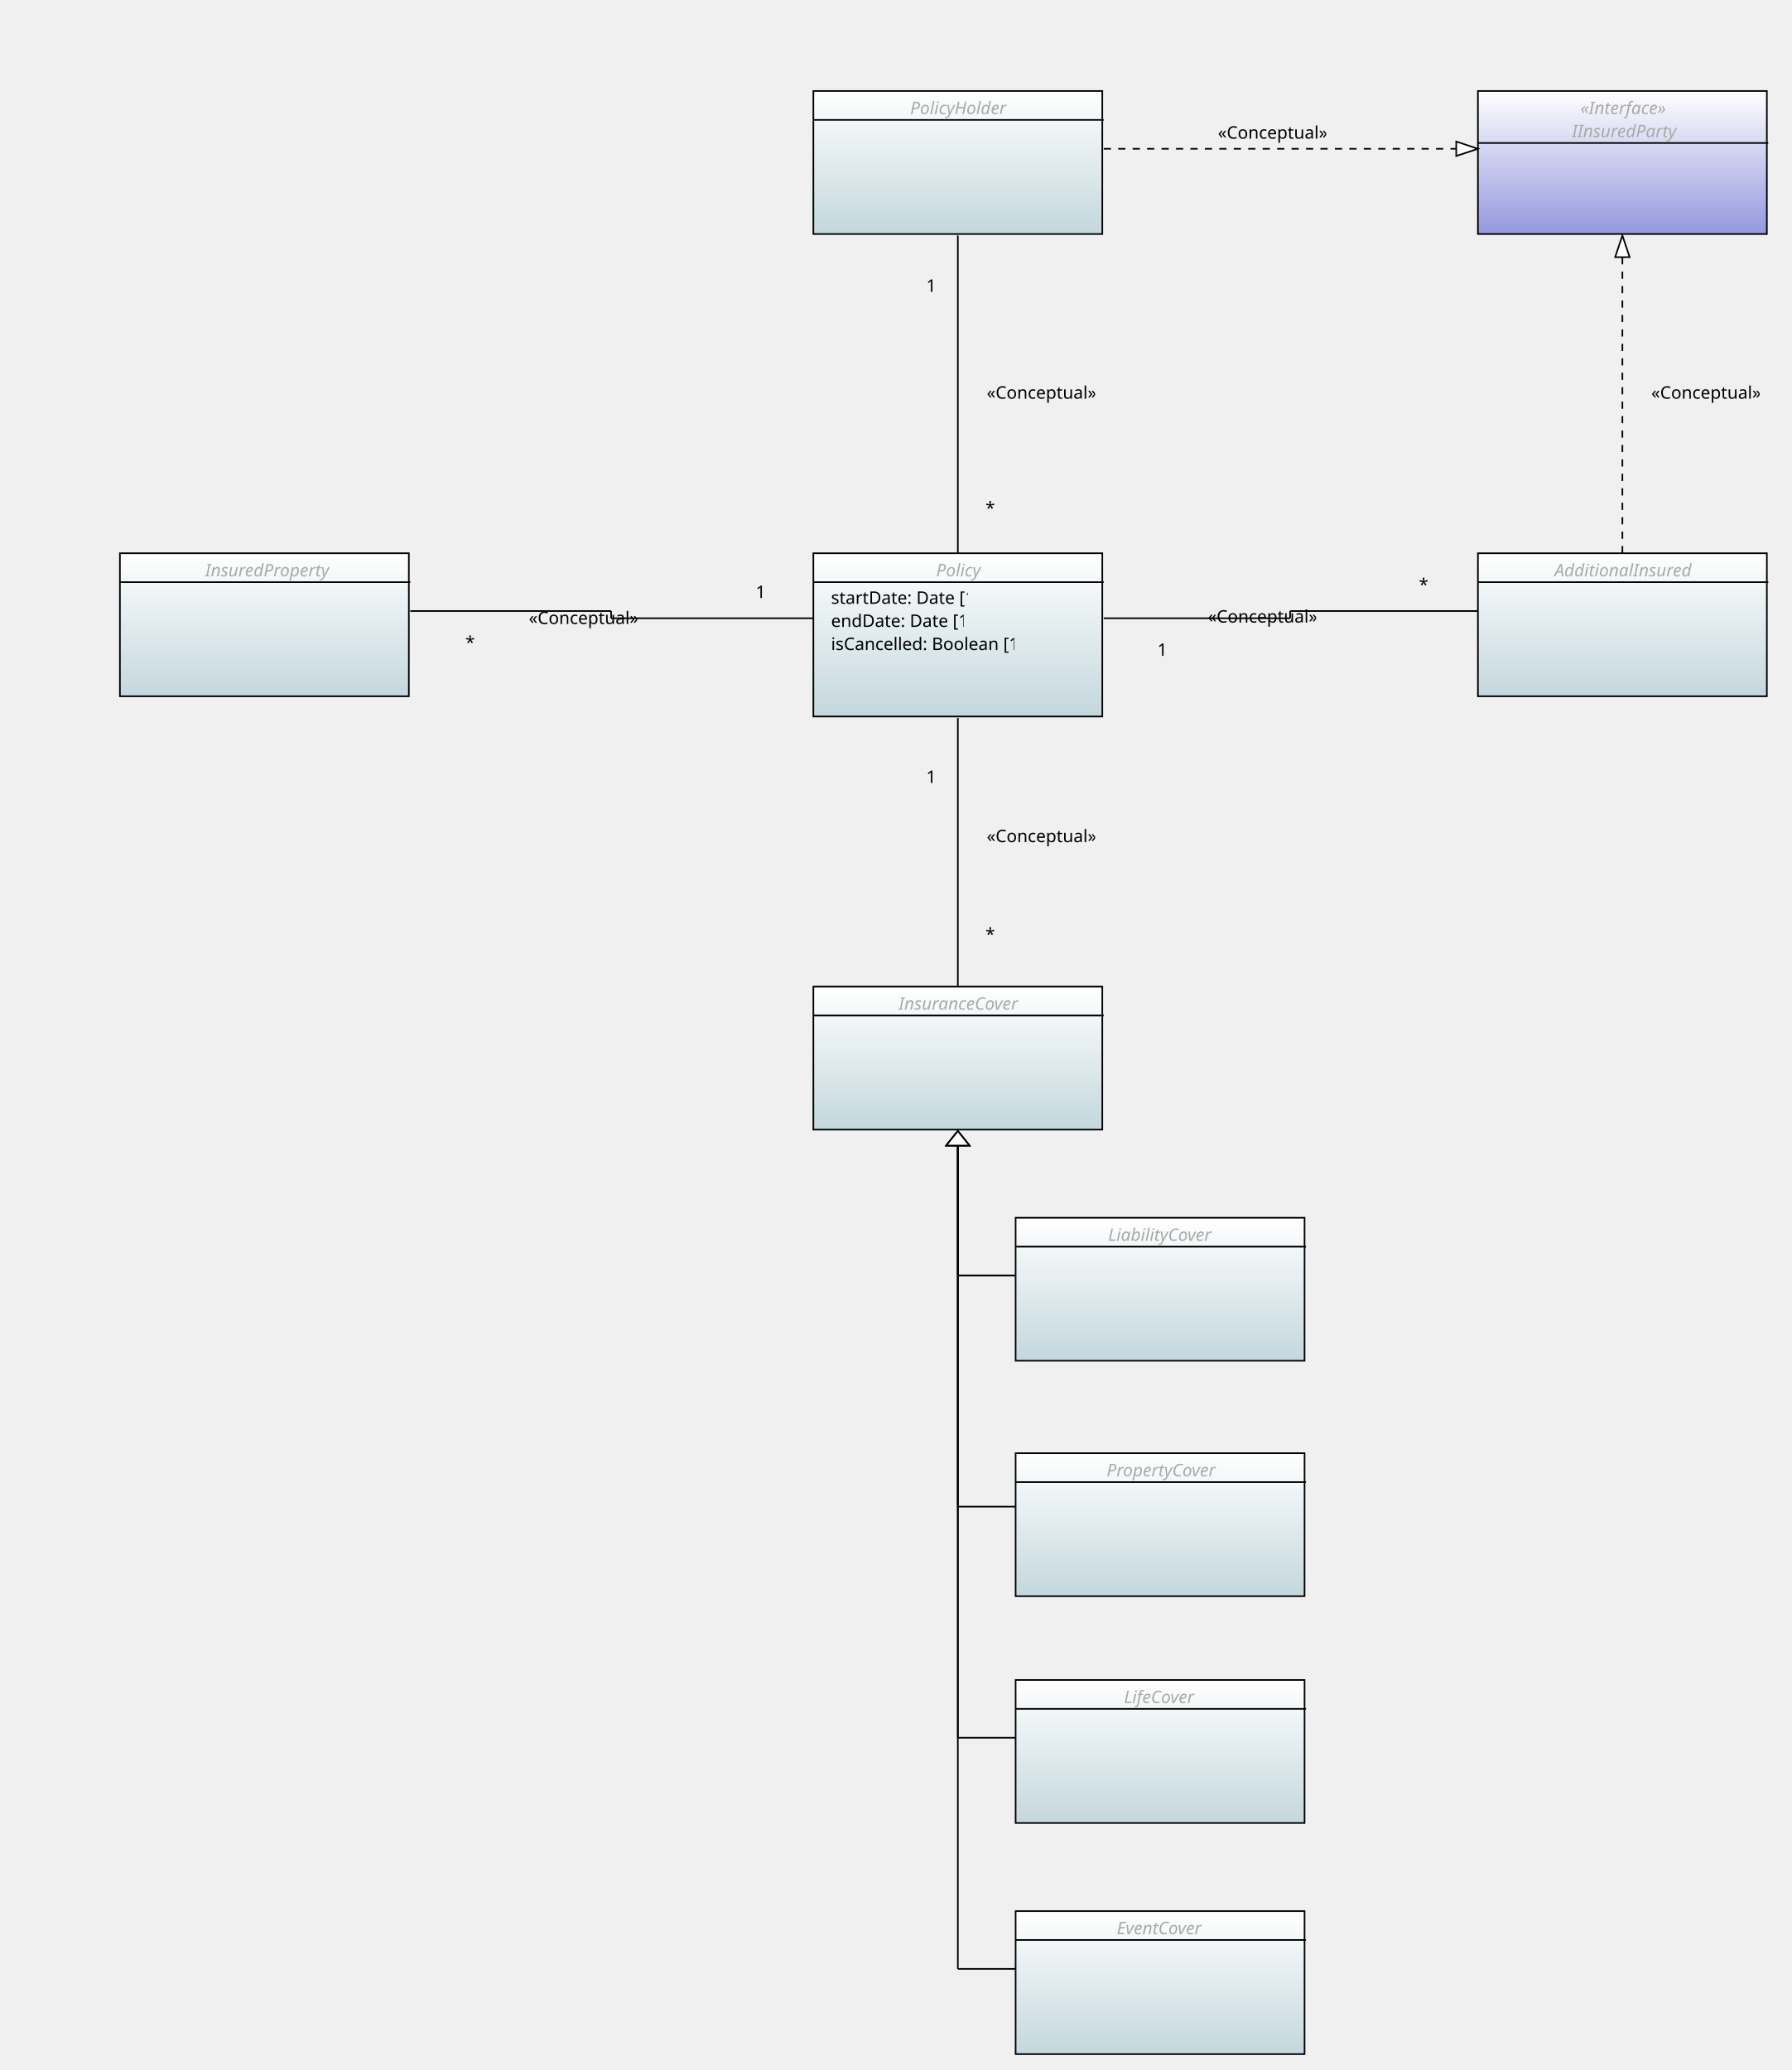
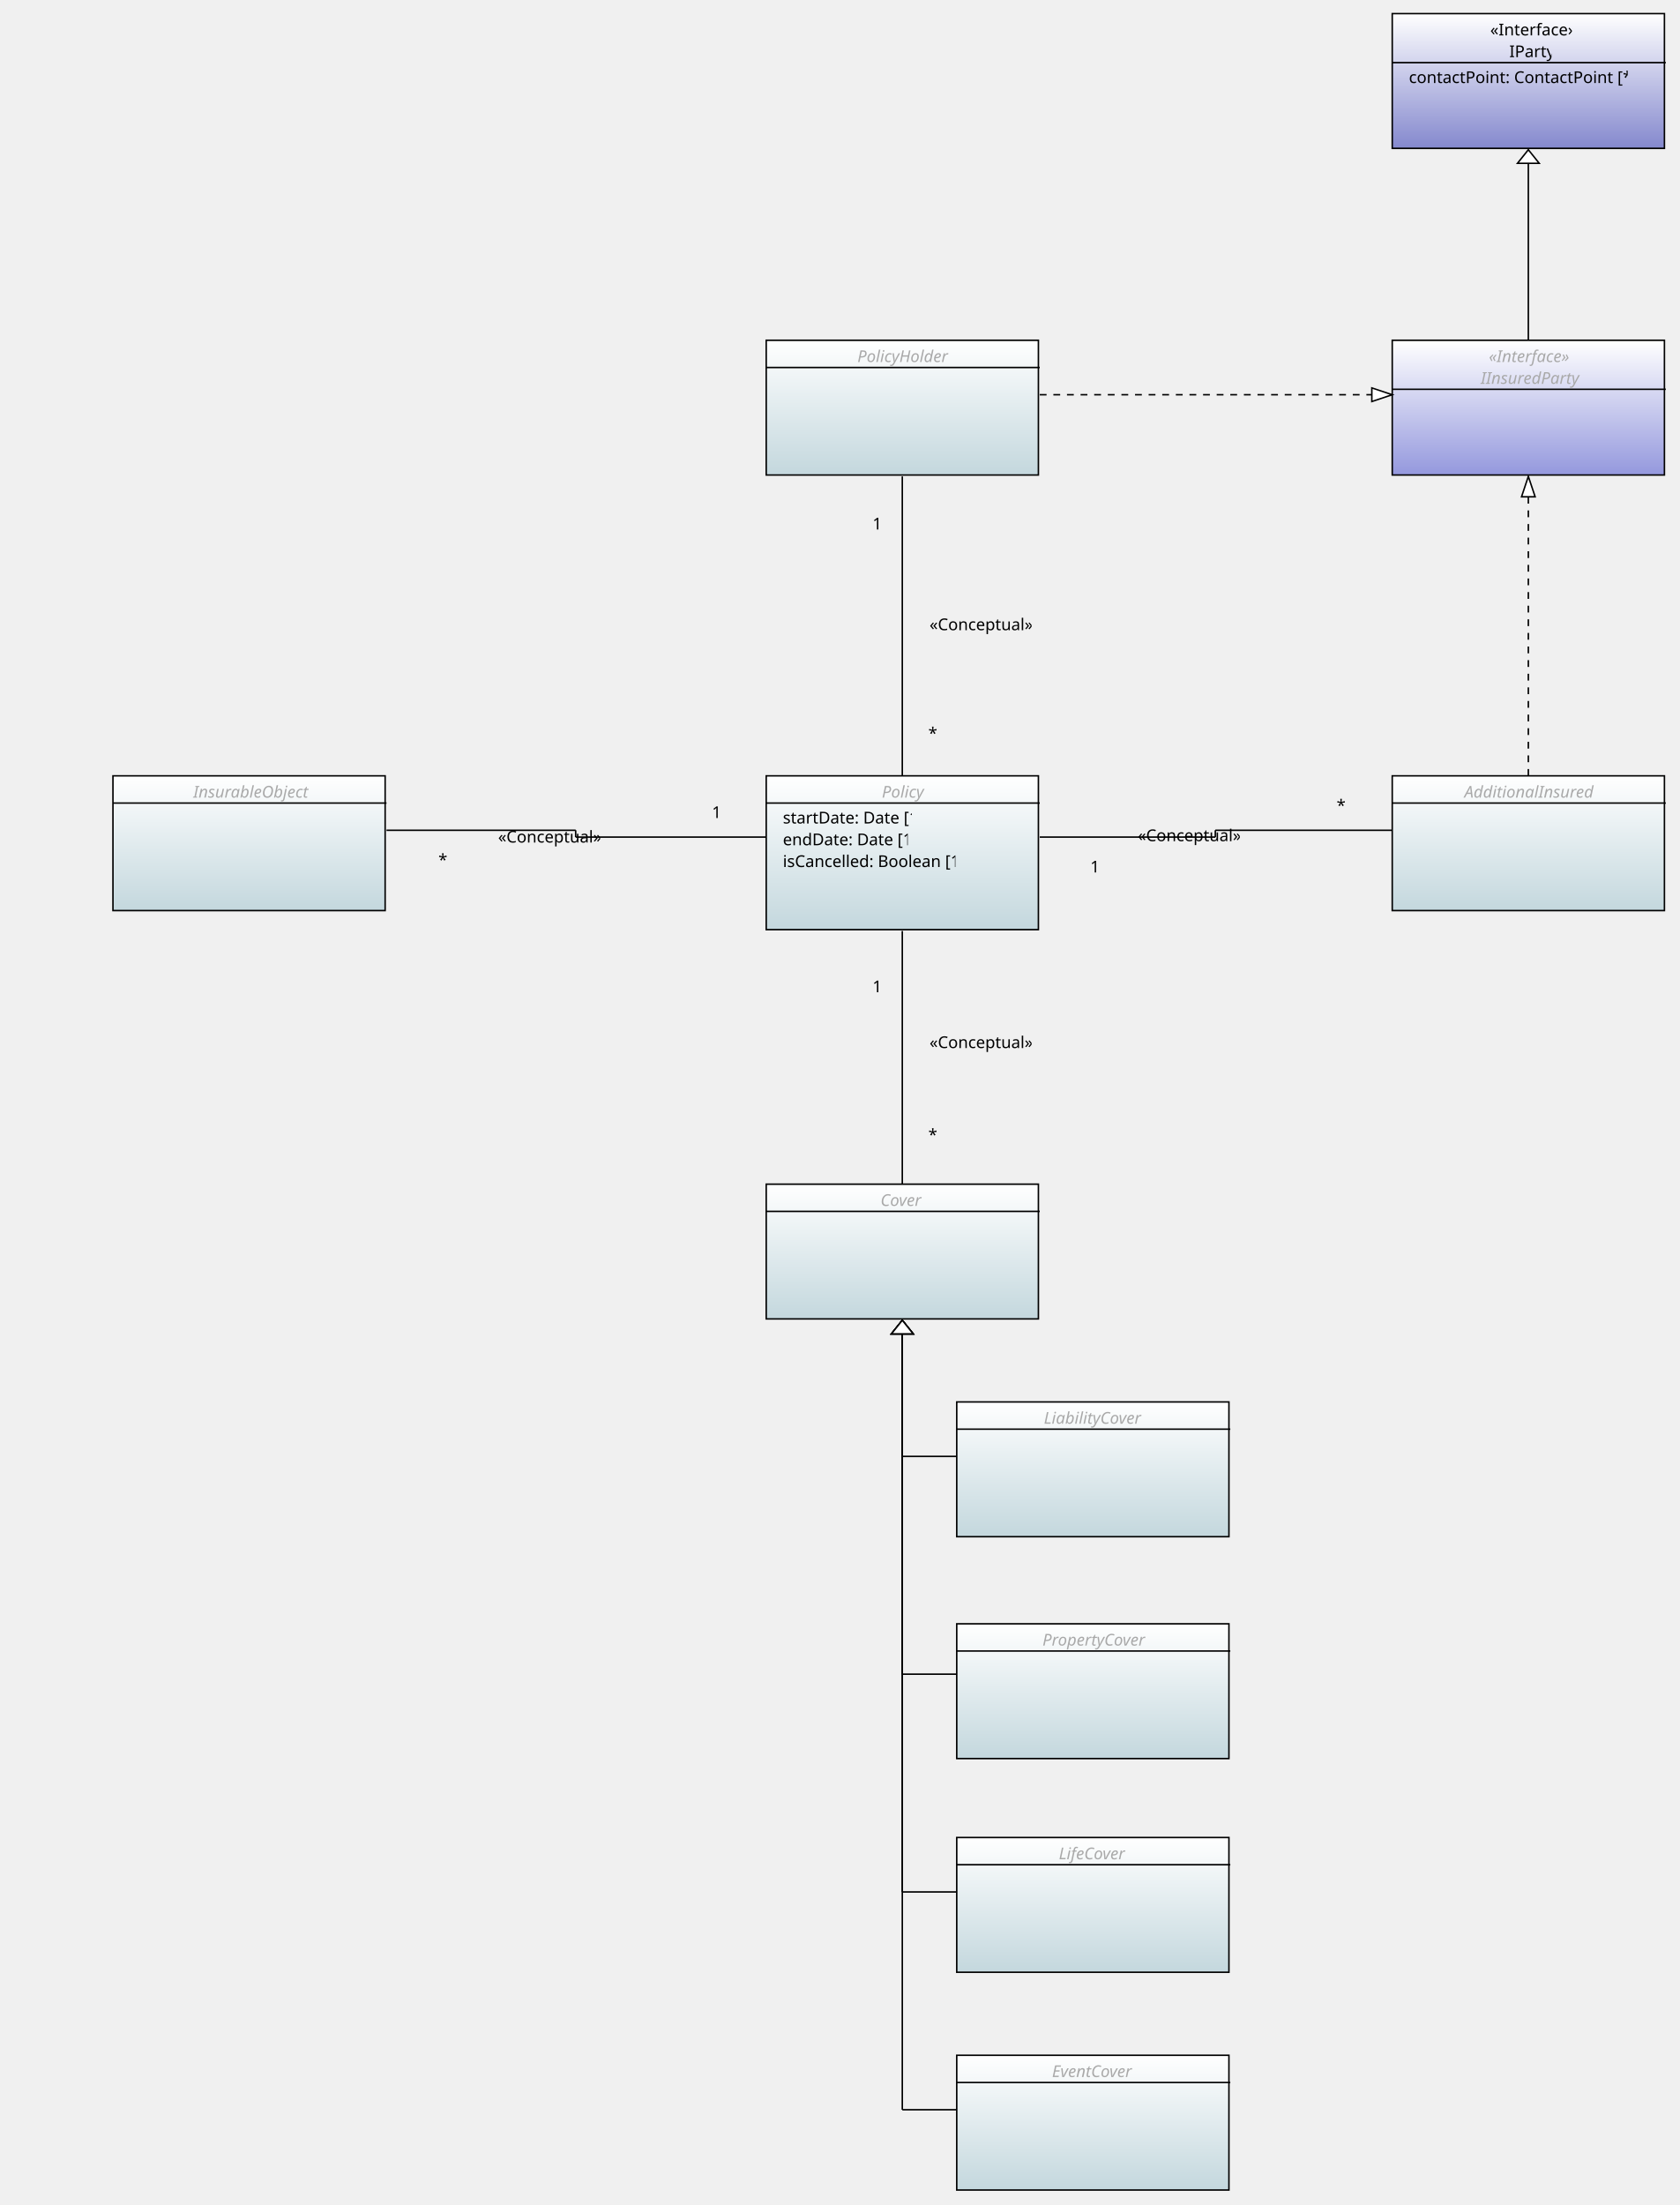
- <svg xmlns="http://www.w3.org/2000/svg" xmlns:xlink="http://www.w3.org/1999/xlink" stroke-dasharray="none" shape-rendering="auto" font-family="'Dialog'" width="1240" text-rendering="auto" fill-opacity="1" contentScriptType="text/ecmascript" color-interpolation="auto" color-rendering="auto" preserveAspectRatio="xMidYMid meet" font-size="12px" viewBox="0 0 1240 1433" fill="black" stroke="black" image-rendering="auto" stroke-miterlimit="10" zoomAndPan="magnify" version="1.0" stroke-linecap="square" stroke-linejoin="miter" contentStyleType="text/css" font-style="normal" height="1433" stroke-width="1" stroke-dashoffset="0" font-weight="normal" stroke-opacity="1">
+ <svg xmlns="http://www.w3.org/2000/svg" xmlns:xlink="http://www.w3.org/1999/xlink" stroke-dasharray="none" shape-rendering="auto" font-family="'Dialog'" width="1234" text-rendering="auto" fill-opacity="1" contentScriptType="text/ecmascript" color-interpolation="auto" color-rendering="auto" preserveAspectRatio="xMidYMid meet" font-size="12px" viewBox="0 0 1234 1620" fill="black" stroke="black" image-rendering="auto" stroke-miterlimit="10" zoomAndPan="magnify" version="1.0" stroke-linecap="square" stroke-linejoin="miter" contentStyleType="text/css" font-style="normal" height="1620" stroke-width="1" stroke-dashoffset="0" font-weight="normal" stroke-opacity="1">
  <defs id="genericDefs" />
  <g>
    <defs id="defs1">
-       <linearGradient x1="563" x2="563" y1="63" gradientUnits="userSpaceOnUse" y2="163" xlink:type="simple" xlink:actuate="onLoad" id="linearGradient1" xlink:show="other" spreadMethod="pad">
-         <stop stop-opacity="1" stop-color="white" offset="0%" />
-         <stop stop-opacity="1" stop-color="rgb(195,215,221)" offset="100%" />
-       </linearGradient>
-       <linearGradient x1="563" x2="563" y1="383" gradientUnits="userSpaceOnUse" y2="497" xlink:type="simple" xlink:actuate="onLoad" id="linearGradient2" xlink:show="other" spreadMethod="pad">
-         <stop stop-opacity="1" stop-color="white" offset="0%" />
-         <stop stop-opacity="1" stop-color="rgb(195,215,221)" offset="100%" />
-       </linearGradient>
-       <linearGradient x1="563" x2="563" y1="683" gradientUnits="userSpaceOnUse" y2="783" xlink:type="simple" xlink:actuate="onLoad" id="linearGradient3" xlink:show="other" spreadMethod="pad">
-         <stop stop-opacity="1" stop-color="white" offset="0%" />
-         <stop stop-opacity="1" stop-color="rgb(195,215,221)" offset="100%" />
-       </linearGradient>
-       <linearGradient x1="703" x2="703" y1="1006" gradientUnits="userSpaceOnUse" y2="1106" xlink:type="simple" xlink:actuate="onLoad" id="linearGradient4" xlink:show="other" spreadMethod="pad">
-         <stop stop-opacity="1" stop-color="white" offset="0%" />
-         <stop stop-opacity="1" stop-color="rgb(195,215,221)" offset="100%" />
-       </linearGradient>
-       <linearGradient x1="703" x2="703" y1="843" gradientUnits="userSpaceOnUse" y2="943" xlink:type="simple" xlink:actuate="onLoad" id="linearGradient5" xlink:show="other" spreadMethod="pad">
-         <stop stop-opacity="1" stop-color="white" offset="0%" />
-         <stop stop-opacity="1" stop-color="rgb(195,215,221)" offset="100%" />
-       </linearGradient>
-       <linearGradient x1="1023" x2="1023" y1="383" gradientUnits="userSpaceOnUse" y2="483" xlink:type="simple" xlink:actuate="onLoad" id="linearGradient6" xlink:show="other" spreadMethod="pad">
-         <stop stop-opacity="1" stop-color="white" offset="0%" />
-         <stop stop-opacity="1" stop-color="rgb(195,215,221)" offset="100%" />
-       </linearGradient>
-       <linearGradient x1="703" x2="703" y1="1163" gradientUnits="userSpaceOnUse" y2="1263" xlink:type="simple" xlink:actuate="onLoad" id="linearGradient7" xlink:show="other" spreadMethod="pad">
-         <stop stop-opacity="1" stop-color="white" offset="0%" />
-         <stop stop-opacity="1" stop-color="rgb(195,215,221)" offset="100%" />
-       </linearGradient>
-       <linearGradient x1="1023" x2="1023" y1="63" gradientUnits="userSpaceOnUse" y2="163" xlink:type="simple" xlink:actuate="onLoad" id="linearGradient8" xlink:show="other" spreadMethod="pad">
+       <linearGradient x1="563" x2="563" y1="250" gradientUnits="userSpaceOnUse" y2="350" xlink:type="simple" xlink:actuate="onLoad" id="linearGradient1" xlink:show="other" spreadMethod="pad">
+         <stop stop-opacity="1" stop-color="white" offset="0%" />
+         <stop stop-opacity="1" stop-color="rgb(195,215,221)" offset="100%" />
+       </linearGradient>
+       <linearGradient x1="563" x2="563" y1="570" gradientUnits="userSpaceOnUse" y2="684" xlink:type="simple" xlink:actuate="onLoad" id="linearGradient2" xlink:show="other" spreadMethod="pad">
+         <stop stop-opacity="1" stop-color="white" offset="0%" />
+         <stop stop-opacity="1" stop-color="rgb(195,215,221)" offset="100%" />
+       </linearGradient>
+       <linearGradient x1="563" x2="563" y1="870" gradientUnits="userSpaceOnUse" y2="970" xlink:type="simple" xlink:actuate="onLoad" id="linearGradient3" xlink:show="other" spreadMethod="pad">
+         <stop stop-opacity="1" stop-color="white" offset="0%" />
+         <stop stop-opacity="1" stop-color="rgb(195,215,221)" offset="100%" />
+       </linearGradient>
+       <linearGradient x1="703" x2="703" y1="1193" gradientUnits="userSpaceOnUse" y2="1293" xlink:type="simple" xlink:actuate="onLoad" id="linearGradient4" xlink:show="other" spreadMethod="pad">
+         <stop stop-opacity="1" stop-color="white" offset="0%" />
+         <stop stop-opacity="1" stop-color="rgb(195,215,221)" offset="100%" />
+       </linearGradient>
+       <linearGradient x1="703" x2="703" y1="1030" gradientUnits="userSpaceOnUse" y2="1130" xlink:type="simple" xlink:actuate="onLoad" id="linearGradient5" xlink:show="other" spreadMethod="pad">
+         <stop stop-opacity="1" stop-color="white" offset="0%" />
+         <stop stop-opacity="1" stop-color="rgb(195,215,221)" offset="100%" />
+       </linearGradient>
+       <linearGradient x1="1023" x2="1023" y1="570" gradientUnits="userSpaceOnUse" y2="670" xlink:type="simple" xlink:actuate="onLoad" id="linearGradient6" xlink:show="other" spreadMethod="pad">
+         <stop stop-opacity="1" stop-color="white" offset="0%" />
+         <stop stop-opacity="1" stop-color="rgb(195,215,221)" offset="100%" />
+       </linearGradient>
+       <linearGradient x1="703" x2="703" y1="1350" gradientUnits="userSpaceOnUse" y2="1450" xlink:type="simple" xlink:actuate="onLoad" id="linearGradient7" xlink:show="other" spreadMethod="pad">
+         <stop stop-opacity="1" stop-color="white" offset="0%" />
+         <stop stop-opacity="1" stop-color="rgb(195,215,221)" offset="100%" />
+       </linearGradient>
+       <linearGradient x1="1023" x2="1023" y1="250" gradientUnits="userSpaceOnUse" y2="350" xlink:type="simple" xlink:actuate="onLoad" id="linearGradient8" xlink:show="other" spreadMethod="pad">
        <stop stop-opacity="1" stop-color="white" offset="0%" />
        <stop stop-opacity="1" stop-color="rgb(147,151,221)" offset="100%" />
      </linearGradient>
-       <linearGradient x1="83" x2="83" y1="383" gradientUnits="userSpaceOnUse" y2="483" xlink:type="simple" xlink:actuate="onLoad" id="linearGradient9" xlink:show="other" spreadMethod="pad">
-         <stop stop-opacity="1" stop-color="white" offset="0%" />
-         <stop stop-opacity="1" stop-color="rgb(195,215,221)" offset="100%" />
-       </linearGradient>
-       <linearGradient x1="703" x2="703" y1="1323" gradientUnits="userSpaceOnUse" y2="1423" xlink:type="simple" xlink:actuate="onLoad" id="linearGradient10" xlink:show="other" spreadMethod="pad">
-         <stop stop-opacity="1" stop-color="white" offset="0%" />
-         <stop stop-opacity="1" stop-color="rgb(195,215,221)" offset="100%" />
+       <linearGradient x1="83" x2="83" y1="570" gradientUnits="userSpaceOnUse" y2="670" xlink:type="simple" xlink:actuate="onLoad" id="linearGradient9" xlink:show="other" spreadMethod="pad">
+         <stop stop-opacity="1" stop-color="white" offset="0%" />
+         <stop stop-opacity="1" stop-color="rgb(195,215,221)" offset="100%" />
+       </linearGradient>
+       <linearGradient x1="703" x2="703" y1="1510" gradientUnits="userSpaceOnUse" y2="1610" xlink:type="simple" xlink:actuate="onLoad" id="linearGradient10" xlink:show="other" spreadMethod="pad">
+         <stop stop-opacity="1" stop-color="white" offset="0%" />
+         <stop stop-opacity="1" stop-color="rgb(195,215,221)" offset="100%" />
+       </linearGradient>
+       <linearGradient x1="1023" x2="1023" y1="10" gradientUnits="userSpaceOnUse" y2="110" xlink:type="simple" xlink:actuate="onLoad" id="linearGradient11" xlink:show="other" spreadMethod="pad">
+         <stop stop-opacity="1" stop-color="white" offset="0%" />
+         <stop stop-opacity="1" stop-color="rgb(131,135,205)" offset="100%" />
      </linearGradient>
      <clipPath clipPathUnits="userSpaceOnUse" id="clipPath1">
-         <path d="M563 63 L563 162 L763 162 L763 63 Z" />
+         <path d="M563 250 L563 349 L763 349 L763 250 Z" />
      </clipPath>
      <clipPath clipPathUnits="userSpaceOnUse" id="clipPath2">
-         <path d="M629 65 L699 65 L699 82 L629 82 L629 65 Z" />
+         <path d="M629 252 L699 252 L699 269 L629 269 L629 252 Z" />
      </clipPath>
      <clipPath clipPathUnits="userSpaceOnUse" id="clipPath3">
-         <path d="M563 82 L765 82 L765 164 L563 164 L563 82 Z" />
+         <path d="M563 269 L765 269 L765 351 L563 351 L563 269 Z" />
      </clipPath>
      <clipPath clipPathUnits="userSpaceOnUse" id="clipPath4">
-         <path d="M562 62 L765 62 L765 164 L562 164 L562 62 Z" />
+         <path d="M562 249 L765 249 L765 351 L562 351 L562 249 Z" />
      </clipPath>
      <clipPath clipPathUnits="userSpaceOnUse" id="clipPath5">
-         <path d="M563 383 L563 496 L763 496 L763 383 Z" />
+         <path d="M563 570 L563 683 L763 683 L763 570 Z" />
      </clipPath>
      <clipPath clipPathUnits="userSpaceOnUse" id="clipPath6">
-         <path d="M647 385 L681 385 L681 402 L647 402 L647 385 Z" />
+         <path d="M647 572 L681 572 L681 589 L647 589 L647 572 Z" />
      </clipPath>
      <clipPath clipPathUnits="userSpaceOnUse" id="clipPath7">
-         <path d="M568 404 L670 404 L670 421 L568 421 L568 404 Z" />
+         <path d="M568 591 L670 591 L670 608 L568 608 L568 591 Z" />
      </clipPath>
      <clipPath clipPathUnits="userSpaceOnUse" id="clipPath8">
-         <path d="M568 420 L667 420 L667 437 L568 437 L568 420 Z" />
+         <path d="M568 607 L667 607 L667 624 L568 624 L568 607 Z" />
      </clipPath>
      <clipPath clipPathUnits="userSpaceOnUse" id="clipPath9">
-         <path d="M568 436 L702 436 L702 453 L568 453 L568 436 Z" />
+         <path d="M568 623 L702 623 L702 640 L568 640 L568 623 Z" />
      </clipPath>
      <clipPath clipPathUnits="userSpaceOnUse" id="clipPath10">
-         <path d="M563 402 L765 402 L765 498 L563 498 L563 402 Z" />
+         <path d="M563 589 L765 589 L765 685 L563 685 L563 589 Z" />
      </clipPath>
      <clipPath clipPathUnits="userSpaceOnUse" id="clipPath11">
-         <path d="M562 382 L765 382 L765 498 L562 498 L562 382 Z" />
+         <path d="M562 569 L765 569 L765 685 L562 685 L562 569 Z" />
      </clipPath>
      <clipPath clipPathUnits="userSpaceOnUse" id="clipPath12">
-         <path d="M563 683 L563 782 L763 782 L763 683 Z" />
+         <path d="M563 870 L563 969 L763 969 L763 870 Z" />
      </clipPath>
      <clipPath clipPathUnits="userSpaceOnUse" id="clipPath13">
-         <path d="M621 685 L707 685 L707 702 L621 702 L621 685 Z" />
+         <path d="M646 872 L682 872 L682 889 L646 889 L646 872 Z" />
      </clipPath>
      <clipPath clipPathUnits="userSpaceOnUse" id="clipPath14">
-         <path d="M563 702 L765 702 L765 784 L563 784 L563 702 Z" />
+         <path d="M563 889 L765 889 L765 971 L563 971 L563 889 Z" />
      </clipPath>
      <clipPath clipPathUnits="userSpaceOnUse" id="clipPath15">
-         <path d="M562 682 L765 682 L765 784 L562 784 L562 682 Z" />
+         <path d="M562 869 L765 869 L765 971 L562 971 L562 869 Z" />
      </clipPath>
      <clipPath clipPathUnits="userSpaceOnUse" id="clipPath16">
-         <path d="M703 1006 L703 1105 L903 1105 L903 1006 Z" />
+         <path d="M703 1193 L703 1292 L903 1292 L903 1193 Z" />
      </clipPath>
      <clipPath clipPathUnits="userSpaceOnUse" id="clipPath17">
-         <path d="M765 1008 L844 1008 L844 1025 L765 1025 L765 1008 Z" />
+         <path d="M765 1195 L844 1195 L844 1212 L765 1212 L765 1195 Z" />
      </clipPath>
      <clipPath clipPathUnits="userSpaceOnUse" id="clipPath18">
-         <path d="M703 1025 L905 1025 L905 1107 L703 1107 L703 1025 Z" />
+         <path d="M703 1212 L905 1212 L905 1294 L703 1294 L703 1212 Z" />
      </clipPath>
      <clipPath clipPathUnits="userSpaceOnUse" id="clipPath19">
-         <path d="M702 1005 L905 1005 L905 1107 L702 1107 L702 1005 Z" />
+         <path d="M702 1192 L905 1192 L905 1294 L702 1294 L702 1192 Z" />
      </clipPath>
      <clipPath clipPathUnits="userSpaceOnUse" id="clipPath20">
-         <path d="M703 843 L703 942 L903 942 L903 843 Z" />
+         <path d="M703 1030 L703 1129 L903 1129 L903 1030 Z" />
      </clipPath>
      <clipPath clipPathUnits="userSpaceOnUse" id="clipPath21">
-         <path d="M766 845 L843 845 L843 862 L766 862 L766 845 Z" />
+         <path d="M766 1032 L843 1032 L843 1049 L766 1049 L766 1032 Z" />
      </clipPath>
      <clipPath clipPathUnits="userSpaceOnUse" id="clipPath22">
-         <path d="M703 862 L905 862 L905 944 L703 944 L703 862 Z" />
+         <path d="M703 1049 L905 1049 L905 1131 L703 1131 L703 1049 Z" />
      </clipPath>
      <clipPath clipPathUnits="userSpaceOnUse" id="clipPath23">
-         <path d="M702 842 L905 842 L905 944 L702 944 L702 842 Z" />
+         <path d="M702 1029 L905 1029 L905 1131 L702 1131 L702 1029 Z" />
      </clipPath>
      <clipPath clipPathUnits="userSpaceOnUse" id="clipPath24">
-         <path d="M1023 383 L1023 482 L1223 482 L1223 383 Z" />
+         <path d="M1023 570 L1023 669 L1223 669 L1223 570 Z" />
      </clipPath>
      <clipPath clipPathUnits="userSpaceOnUse" id="clipPath25">
-         <path d="M1075 385 L1173 385 L1173 402 L1075 402 L1075 385 Z" />
+         <path d="M1075 572 L1173 572 L1173 589 L1075 589 L1075 572 Z" />
      </clipPath>
      <clipPath clipPathUnits="userSpaceOnUse" id="clipPath26">
-         <path d="M1023 402 L1225 402 L1225 484 L1023 484 L1023 402 Z" />
+         <path d="M1023 589 L1225 589 L1225 671 L1023 671 L1023 589 Z" />
      </clipPath>
      <clipPath clipPathUnits="userSpaceOnUse" id="clipPath27">
-         <path d="M1022 382 L1225 382 L1225 484 L1022 484 L1022 382 Z" />
+         <path d="M1022 569 L1225 569 L1225 671 L1022 671 L1022 569 Z" />
      </clipPath>
      <clipPath clipPathUnits="userSpaceOnUse" id="clipPath28">
-         <path d="M703 1163 L703 1262 L903 1262 L903 1163 Z" />
+         <path d="M703 1350 L703 1449 L903 1449 L903 1350 Z" />
      </clipPath>
      <clipPath clipPathUnits="userSpaceOnUse" id="clipPath29">
-         <path d="M777 1165 L831 1165 L831 1182 L777 1182 L777 1165 Z" />
+         <path d="M777 1352 L831 1352 L831 1369 L777 1369 L777 1352 Z" />
      </clipPath>
      <clipPath clipPathUnits="userSpaceOnUse" id="clipPath30">
-         <path d="M703 1182 L905 1182 L905 1264 L703 1264 L703 1182 Z" />
+         <path d="M703 1369 L905 1369 L905 1451 L703 1451 L703 1369 Z" />
      </clipPath>
      <clipPath clipPathUnits="userSpaceOnUse" id="clipPath31">
-         <path d="M702 1162 L905 1162 L905 1264 L702 1264 L702 1162 Z" />
+         <path d="M702 1349 L905 1349 L905 1451 L702 1451 L702 1349 Z" />
      </clipPath>
      <clipPath clipPathUnits="userSpaceOnUse" id="clipPath32">
-         <path d="M1023 63 L1023 162 L1223 162 L1223 63 Z" />
+         <path d="M1023 250 L1023 349 L1223 349 L1223 250 Z" />
      </clipPath>
      <clipPath clipPathUnits="userSpaceOnUse" id="clipPath33">
-         <path d="M1093 65 L1156 65 L1156 82 L1093 82 L1093 65 Z" />
+         <path d="M1093 252 L1156 252 L1156 269 L1093 269 L1093 252 Z" />
      </clipPath>
      <clipPath clipPathUnits="userSpaceOnUse" id="clipPath34">
-         <path d="M1087 81 L1161 81 L1161 98 L1087 98 L1087 81 Z" />
+         <path d="M1087 268 L1161 268 L1161 285 L1087 285 L1087 268 Z" />
      </clipPath>
      <clipPath clipPathUnits="userSpaceOnUse" id="clipPath35">
-         <path d="M1023 98 L1225 98 L1225 164 L1023 164 L1023 98 Z" />
+         <path d="M1023 285 L1225 285 L1225 351 L1023 351 L1023 285 Z" />
      </clipPath>
      <clipPath clipPathUnits="userSpaceOnUse" id="clipPath36">
-         <path d="M1022 62 L1225 62 L1225 164 L1022 164 L1022 62 Z" />
+         <path d="M1022 249 L1225 249 L1225 351 L1022 351 L1022 249 Z" />
      </clipPath>
      <clipPath clipPathUnits="userSpaceOnUse" id="clipPath37">
-         <path d="M83 383 L83 482 L283 482 L283 383 Z" />
+         <path d="M83 570 L83 669 L283 669 L283 570 Z" />
      </clipPath>
      <clipPath clipPathUnits="userSpaceOnUse" id="clipPath38">
-         <path d="M141 385 L228 385 L228 402 L141 402 L141 385 Z" />
+         <path d="M141 572 L228 572 L228 589 L141 589 L141 572 Z" />
      </clipPath>
      <clipPath clipPathUnits="userSpaceOnUse" id="clipPath39">
-         <path d="M83 402 L285 402 L285 484 L83 484 L83 402 Z" />
+         <path d="M83 589 L285 589 L285 671 L83 671 L83 589 Z" />
      </clipPath>
      <clipPath clipPathUnits="userSpaceOnUse" id="clipPath40">
-         <path d="M82 382 L285 382 L285 484 L82 484 L82 382 Z" />
+         <path d="M82 569 L285 569 L285 671 L82 671 L82 569 Z" />
      </clipPath>
      <clipPath clipPathUnits="userSpaceOnUse" id="clipPath41">
-         <path d="M703 1323 L703 1422 L903 1422 L903 1323 Z" />
+         <path d="M703 1510 L703 1609 L903 1609 L903 1510 Z" />
      </clipPath>
      <clipPath clipPathUnits="userSpaceOnUse" id="clipPath42">
-         <path d="M772 1325 L837 1325 L837 1342 L772 1342 L772 1325 Z" />
+         <path d="M772 1512 L837 1512 L837 1529 L772 1529 L772 1512 Z" />
      </clipPath>
      <clipPath clipPathUnits="userSpaceOnUse" id="clipPath43">
-         <path d="M703 1342 L905 1342 L905 1424 L703 1424 L703 1342 Z" />
+         <path d="M703 1529 L905 1529 L905 1611 L703 1611 L703 1529 Z" />
      </clipPath>
      <clipPath clipPathUnits="userSpaceOnUse" id="clipPath44">
-         <path d="M702 1322 L905 1322 L905 1424 L702 1424 L702 1322 Z" />
+         <path d="M702 1509 L905 1509 L905 1611 L702 1611 L702 1509 Z" />
      </clipPath>
      <clipPath clipPathUnits="userSpaceOnUse" id="clipPath45">
-         <path d="M-1 -1 L1241 -1 L1241 1434 L-1 1434 L-1 -1 Z" />
+         <path d="M1023 10 L1023 109 L1223 109 L1223 10 Z" />
      </clipPath>
      <clipPath clipPathUnits="userSpaceOnUse" id="clipPath46">
-         <path d="M682 262 L758 262 L758 279 L682 279 L682 262 Z" />
+         <path d="M1094 12 L1155 12 L1155 29 L1094 29 L1094 12 Z" />
      </clipPath>
      <clipPath clipPathUnits="userSpaceOnUse" id="clipPath47">
-         <path d="M637 188 L649 188 L649 205 L637 205 L637 188 Z" />
+         <path d="M1108 28 L1140 28 L1140 45 L1108 45 L1108 28 Z" />
      </clipPath>
      <clipPath clipPathUnits="userSpaceOnUse" id="clipPath48">
-         <path d="M678 342 L689 342 L689 359 L678 359 L678 342 Z" />
+         <path d="M1028 47 L1196 47 L1196 64 L1028 64 L1028 47 Z" />
      </clipPath>
      <clipPath clipPathUnits="userSpaceOnUse" id="clipPath49">
-         <path d="M682 569 L758 569 L758 586 L682 586 L682 569 Z" />
+         <path d="M1023 45 L1225 45 L1225 111 L1023 111 L1023 45 Z" />
      </clipPath>
      <clipPath clipPathUnits="userSpaceOnUse" id="clipPath50">
-         <path d="M678 637 L689 637 L689 654 L678 654 L678 637 Z" />
+         <path d="M1022 9 L1225 9 L1225 111 L1022 111 L1022 9 Z" />
      </clipPath>
      <clipPath clipPathUnits="userSpaceOnUse" id="clipPath51">
-         <path d="M637 528 L649 528 L649 545 L637 545 L637 528 Z" />
+         <path d="M-1 -1 L1235 -1 L1235 1621 L-1 1621 L-1 -1 Z" />
      </clipPath>
      <clipPath clipPathUnits="userSpaceOnUse" id="clipPath52">
-         <path d="M654 782 L673 782 L673 795 L654 795 L654 782 Z" />
+         <path d="M682 449 L758 449 L758 466 L682 466 L682 449 Z" />
      </clipPath>
      <clipPath clipPathUnits="userSpaceOnUse" id="clipPath53">
-         <path d="M835 417 L911 417 L911 434 L835 434 L835 417 Z" />
+         <path d="M637 375 L649 375 L649 392 L637 392 L637 375 Z" />
      </clipPath>
      <clipPath clipPathUnits="userSpaceOnUse" id="clipPath54">
-         <path d="M797 440 L809 440 L809 457 L797 457 L797 440 Z" />
+         <path d="M678 529 L689 529 L689 546 L678 546 L678 529 Z" />
      </clipPath>
      <clipPath clipPathUnits="userSpaceOnUse" id="clipPath55">
-         <path d="M978 395 L989 395 L989 412 L978 412 L978 395 Z" />
+         <path d="M682 756 L758 756 L758 773 L682 773 L682 756 Z" />
      </clipPath>
      <clipPath clipPathUnits="userSpaceOnUse" id="clipPath56">
-         <path d="M1142 262 L1218 262 L1218 279 L1142 279 L1142 262 Z" />
+         <path d="M678 824 L689 824 L689 841 L678 841 L678 824 Z" />
      </clipPath>
      <clipPath clipPathUnits="userSpaceOnUse" id="clipPath57">
-         <path d="M1117 162 L1130 162 L1130 180 L1117 180 L1117 162 Z" />
+         <path d="M637 715 L649 715 L649 732 L637 732 L637 715 Z" />
      </clipPath>
      <clipPath clipPathUnits="userSpaceOnUse" id="clipPath58">
-         <path d="M842 82 L918 82 L918 99 L842 99 L842 82 Z" />
+         <path d="M654 969 L673 969 L673 982 L654 982 L654 969 Z" />
      </clipPath>
      <clipPath clipPathUnits="userSpaceOnUse" id="clipPath59">
-         <path d="M1007 97 L1025 97 L1025 110 L1007 110 L1007 97 Z" />
+         <path d="M835 604 L911 604 L911 621 L835 621 L835 604 Z" />
      </clipPath>
      <clipPath clipPathUnits="userSpaceOnUse" id="clipPath60">
-         <path d="M365 418 L441 418 L441 435 L365 435 L365 418 Z" />
+         <path d="M797 627 L809 627 L809 644 L797 644 L797 627 Z" />
      </clipPath>
      <clipPath clipPathUnits="userSpaceOnUse" id="clipPath61">
-         <path d="M519 400 L531 400 L531 417 L519 417 L519 400 Z" />
+         <path d="M978 582 L989 582 L989 599 L978 599 L978 582 Z" />
      </clipPath>
      <clipPath clipPathUnits="userSpaceOnUse" id="clipPath62">
-         <path d="M318 435 L329 435 L329 452 L318 452 L318 435 Z" />
+         <path d="M1117 349 L1130 349 L1130 367 L1117 367 L1117 349 Z" />
+       </clipPath>
+       <clipPath clipPathUnits="userSpaceOnUse" id="clipPath63">
+         <path d="M1007 284 L1025 284 L1025 297 L1007 297 L1007 284 Z" />
+       </clipPath>
+       <clipPath clipPathUnits="userSpaceOnUse" id="clipPath64">
+         <path d="M365 605 L441 605 L441 622 L365 622 L365 605 Z" />
+       </clipPath>
+       <clipPath clipPathUnits="userSpaceOnUse" id="clipPath65">
+         <path d="M519 587 L531 587 L531 604 L519 604 L519 587 Z" />
+       </clipPath>
+       <clipPath clipPathUnits="userSpaceOnUse" id="clipPath66">
+         <path d="M318 622 L329 622 L329 639 L318 639 L318 622 Z" />
+       </clipPath>
+       <clipPath clipPathUnits="userSpaceOnUse" id="clipPath67">
+         <path d="M1114 109 L1133 109 L1133 122 L1114 122 L1114 109 Z" />
      </clipPath>
    </defs>
    <g fill="url(#linearGradient1)" stroke-miterlimit="0" stroke-width="0" font-family="'Segoe UI'" stroke="url(#linearGradient1)" stroke-linejoin="round">
-       <rect x="563" width="201" height="100" y="63" clip-path="url(#clipPath1)" stroke="none" />
-       <text x="630" y="79" clip-path="url(#clipPath2)" fill="rgb(169,169,169)" font-style="italic" stroke="none" xml:space="preserve">PolicyHolder</text>
+       <rect x="563" width="201" height="100" y="250" clip-path="url(#clipPath1)" stroke="none" />
+       <text x="630" y="266" clip-path="url(#clipPath2)" fill="rgb(169,169,169)" font-style="italic" stroke="none" xml:space="preserve">PolicyHolder</text>
    </g>
    <g stroke-linecap="butt" font-family="'Segoe UI'" stroke-width="1.1">
-       <line y2="83" fill="none" x1="563" clip-path="url(#clipPath3)" x2="764" y1="83" />
-       <rect x="563" y="63" clip-path="url(#clipPath4)" fill="none" width="200" rx="0" ry="0" height="99" />
-       <rect x="563" y="383" clip-path="url(#clipPath5)" fill="url(#linearGradient2)" width="201" height="114" stroke="none" />
-       <text x="648" y="399" clip-path="url(#clipPath6)" fill="rgb(169,169,169)" font-style="italic" stroke="none" xml:space="preserve">Policy</text>
-       <text x="569" xml:space="preserve" y="418" clip-path="url(#clipPath7)" stroke="none">  startDate: Date [1]</text>
-       <text x="569" xml:space="preserve" y="434" clip-path="url(#clipPath8)" stroke="none">  endDate: Date [1]</text>
-       <text x="569" xml:space="preserve" y="450" clip-path="url(#clipPath9)" stroke="none">  isCancelled: Boolean [1]</text>
-       <line y2="403" fill="none" x1="563" clip-path="url(#clipPath10)" x2="764" y1="403" />
-       <rect x="563" y="383" clip-path="url(#clipPath11)" fill="none" width="200" rx="0" ry="0" height="113" />
-       <rect x="563" y="683" clip-path="url(#clipPath12)" fill="url(#linearGradient3)" width="201" height="100" stroke="none" />
-       <text x="622" y="699" clip-path="url(#clipPath13)" fill="rgb(169,169,169)" font-style="italic" stroke="none" xml:space="preserve">InsuranceCover</text>
-       <line y2="703" fill="none" x1="563" clip-path="url(#clipPath14)" x2="764" y1="703" />
-       <rect x="563" y="683" clip-path="url(#clipPath15)" fill="none" width="200" rx="0" ry="0" height="99" />
-       <rect x="703" y="1006" clip-path="url(#clipPath16)" fill="url(#linearGradient4)" width="201" height="100" stroke="none" />
-       <text x="766" y="1022" clip-path="url(#clipPath17)" fill="rgb(169,169,169)" font-style="italic" stroke="none" xml:space="preserve">PropertyCover</text>
-       <line y2="1026" fill="none" x1="703" clip-path="url(#clipPath18)" x2="904" y1="1026" />
-       <rect x="703" y="1006" clip-path="url(#clipPath19)" fill="none" width="200" rx="0" ry="0" height="99" />
-       <rect x="703" y="843" clip-path="url(#clipPath20)" fill="url(#linearGradient5)" width="201" height="100" stroke="none" />
-       <text x="767" y="859" clip-path="url(#clipPath21)" fill="rgb(169,169,169)" font-style="italic" stroke="none" xml:space="preserve">LiabilityCover</text>
-       <line y2="863" fill="none" x1="703" clip-path="url(#clipPath22)" x2="904" y1="863" />
-       <rect x="703" y="843" clip-path="url(#clipPath23)" fill="none" width="200" rx="0" ry="0" height="99" />
-       <rect x="1023" y="383" clip-path="url(#clipPath24)" fill="url(#linearGradient6)" width="201" height="100" stroke="none" />
-       <text x="1076" y="399" clip-path="url(#clipPath25)" fill="rgb(169,169,169)" font-style="italic" stroke="none" xml:space="preserve">AdditionalInsured</text>
-       <line y2="403" fill="none" x1="1023" clip-path="url(#clipPath26)" x2="1224" y1="403" />
-       <rect x="1023" y="383" clip-path="url(#clipPath27)" fill="none" width="200" rx="0" ry="0" height="99" />
-       <rect x="703" y="1163" clip-path="url(#clipPath28)" fill="url(#linearGradient7)" width="201" height="100" stroke="none" />
-       <text x="778" y="1179" clip-path="url(#clipPath29)" fill="rgb(169,169,169)" font-style="italic" stroke="none" xml:space="preserve">LifeCover</text>
-       <line y2="1183" fill="none" x1="703" clip-path="url(#clipPath30)" x2="904" y1="1183" />
-       <rect x="703" y="1163" clip-path="url(#clipPath31)" fill="none" width="200" rx="0" ry="0" height="99" />
-       <rect x="1023" y="63" clip-path="url(#clipPath32)" fill="url(#linearGradient8)" width="201" height="100" stroke="none" />
-       <text x="1094" y="79" clip-path="url(#clipPath33)" fill="rgb(169,169,169)" font-style="italic" stroke="none" xml:space="preserve">«Interface»</text>
-       <text x="1088" y="95" clip-path="url(#clipPath34)" fill="rgb(169,169,169)" font-style="italic" stroke="none" xml:space="preserve">IInsuredParty</text>
-       <line y2="99" fill="none" x1="1023" clip-path="url(#clipPath35)" x2="1224" y1="99" />
-       <rect x="1023" y="63" clip-path="url(#clipPath36)" fill="none" width="200" rx="0" ry="0" height="99" />
-       <rect x="83" y="383" clip-path="url(#clipPath37)" fill="url(#linearGradient9)" width="201" height="100" stroke="none" />
-       <text x="142" y="399" clip-path="url(#clipPath38)" fill="rgb(169,169,169)" font-style="italic" stroke="none" xml:space="preserve">InsuredProperty</text>
-       <line y2="403" fill="none" x1="83" clip-path="url(#clipPath39)" x2="284" y1="403" />
-       <rect x="83" y="383" clip-path="url(#clipPath40)" fill="none" width="200" rx="0" ry="0" height="99" />
-       <rect x="703" y="1323" clip-path="url(#clipPath41)" fill="url(#linearGradient10)" width="201" height="100" stroke="none" />
-       <text x="773" y="1339" clip-path="url(#clipPath42)" fill="rgb(169,169,169)" font-style="italic" stroke="none" xml:space="preserve">EventCover</text>
-       <line y2="1343" fill="none" x1="703" clip-path="url(#clipPath43)" x2="904" y1="1343" />
-       <rect x="703" y="1323" clip-path="url(#clipPath44)" fill="none" width="200" rx="0" ry="0" height="99" />
-       <line clip-path="url(#clipPath45)" fill="none" text-rendering="optimizeLegibility" x1="663" x2="663" y1="163" y2="383" />
-       <text text-rendering="optimizeLegibility" x="683" xml:space="preserve" y="276" clip-path="url(#clipPath46)" stroke="none">«Conceptual»</text>
-       <text text-rendering="optimizeLegibility" x="638" xml:space="preserve" y="202" clip-path="url(#clipPath47)" stroke="none"> 1</text>
-       <text text-rendering="optimizeLegibility" x="679" xml:space="preserve" y="356" clip-path="url(#clipPath48)" stroke="none"> *</text>
-       <line clip-path="url(#clipPath45)" fill="none" text-rendering="optimizeLegibility" x1="663" x2="663" y1="683" y2="497" />
-       <text text-rendering="optimizeLegibility" x="683" xml:space="preserve" y="583" clip-path="url(#clipPath49)" stroke="none">«Conceptual»</text>
-       <text text-rendering="optimizeLegibility" x="679" xml:space="preserve" y="651" clip-path="url(#clipPath50)" stroke="none"> *</text>
-       <text text-rendering="optimizeLegibility" x="638" xml:space="preserve" y="542" clip-path="url(#clipPath51)" stroke="none"> 1</text>
-       <line clip-path="url(#clipPath45)" fill="none" text-rendering="optimizeLegibility" x1="703" x2="663" y1="1043" y2="1043" />
-       <line clip-path="url(#clipPath45)" fill="none" text-rendering="optimizeLegibility" x1="663" x2="663" y1="1043" y2="783" />
-       <polygon fill="white" text-rendering="optimizeLegibility" clip-path="url(#clipPath52)" points=" 663 783 671 793 655 793" stroke="none" />
-       <polygon fill="none" text-rendering="optimizeLegibility" clip-path="url(#clipPath52)" points=" 663 783 671 793 655 793" />
-       <line clip-path="url(#clipPath45)" fill="none" text-rendering="optimizeLegibility" x1="703" x2="663" y1="883" y2="883" />
-       <line clip-path="url(#clipPath45)" fill="none" text-rendering="optimizeLegibility" x1="663" x2="663" y1="883" y2="783" />
-       <polygon fill="white" text-rendering="optimizeLegibility" clip-path="url(#clipPath52)" points=" 663 783 671 793 655 793" stroke="none" />
-       <polygon fill="none" text-rendering="optimizeLegibility" clip-path="url(#clipPath52)" points=" 663 783 671 793 655 793" />
-       <line clip-path="url(#clipPath45)" fill="none" text-rendering="optimizeLegibility" x1="764" x2="893" y1="428" y2="428" />
-       <line clip-path="url(#clipPath45)" fill="none" text-rendering="optimizeLegibility" x1="893" x2="893" y1="428" y2="423" />
-       <line clip-path="url(#clipPath45)" fill="none" text-rendering="optimizeLegibility" x1="893" x2="1023" y1="423" y2="423" />
-       <text text-rendering="optimizeLegibility" x="836" xml:space="preserve" y="431" clip-path="url(#clipPath53)" stroke="none">«Conceptual»</text>
-       <text text-rendering="optimizeLegibility" x="798" xml:space="preserve" y="454" clip-path="url(#clipPath54)" stroke="none"> 1</text>
-       <text text-rendering="optimizeLegibility" x="979" xml:space="preserve" y="409" clip-path="url(#clipPath55)" stroke="none"> *</text>
-       <line clip-path="url(#clipPath45)" fill="none" text-rendering="optimizeLegibility" x1="703" x2="663" y1="1203" y2="1203" />
-       <line clip-path="url(#clipPath45)" fill="none" text-rendering="optimizeLegibility" x1="663" x2="663" y1="1203" y2="783" />
-       <polygon fill="white" text-rendering="optimizeLegibility" clip-path="url(#clipPath52)" points=" 663 783 671 793 655 793" stroke="none" />
-       <polygon fill="none" text-rendering="optimizeLegibility" clip-path="url(#clipPath52)" points=" 663 783 671 793 655 793" />
-       <line clip-path="url(#clipPath45)" fill="none" text-rendering="optimizeLegibility" x1="1123" x2="1123" y1="383" y2="163" stroke-dasharray="5,5,5,5,5,5,5,5,5,5" />
-       <text x="1143" y="276" clip-path="url(#clipPath56)" text-rendering="optimizeLegibility" stroke-dasharray="5,5,5,5,5,5,5,5,5,5" stroke="none" xml:space="preserve">«Conceptual»</text>
+       <line y2="270" fill="none" x1="563" clip-path="url(#clipPath3)" x2="764" y1="270" />
+       <rect x="563" y="250" clip-path="url(#clipPath4)" fill="none" width="200" rx="0" ry="0" height="99" />
+       <rect x="563" y="570" clip-path="url(#clipPath5)" fill="url(#linearGradient2)" width="201" height="114" stroke="none" />
+       <text x="648" y="586" clip-path="url(#clipPath6)" fill="rgb(169,169,169)" font-style="italic" stroke="none" xml:space="preserve">Policy</text>
+       <text x="569" xml:space="preserve" y="605" clip-path="url(#clipPath7)" stroke="none">  startDate: Date [1]</text>
+       <text x="569" xml:space="preserve" y="621" clip-path="url(#clipPath8)" stroke="none">  endDate: Date [1]</text>
+       <text x="569" xml:space="preserve" y="637" clip-path="url(#clipPath9)" stroke="none">  isCancelled: Boolean [1]</text>
+       <line y2="590" fill="none" x1="563" clip-path="url(#clipPath10)" x2="764" y1="590" />
+       <rect x="563" y="570" clip-path="url(#clipPath11)" fill="none" width="200" rx="0" ry="0" height="113" />
+       <rect x="563" y="870" clip-path="url(#clipPath12)" fill="url(#linearGradient3)" width="201" height="100" stroke="none" />
+       <text x="647" y="886" clip-path="url(#clipPath13)" fill="rgb(169,169,169)" font-style="italic" stroke="none" xml:space="preserve">Cover</text>
+       <line y2="890" fill="none" x1="563" clip-path="url(#clipPath14)" x2="764" y1="890" />
+       <rect x="563" y="870" clip-path="url(#clipPath15)" fill="none" width="200" rx="0" ry="0" height="99" />
+       <rect x="703" y="1193" clip-path="url(#clipPath16)" fill="url(#linearGradient4)" width="201" height="100" stroke="none" />
+       <text x="766" y="1209" clip-path="url(#clipPath17)" fill="rgb(169,169,169)" font-style="italic" stroke="none" xml:space="preserve">PropertyCover</text>
+       <line y2="1213" fill="none" x1="703" clip-path="url(#clipPath18)" x2="904" y1="1213" />
+       <rect x="703" y="1193" clip-path="url(#clipPath19)" fill="none" width="200" rx="0" ry="0" height="99" />
+       <rect x="703" y="1030" clip-path="url(#clipPath20)" fill="url(#linearGradient5)" width="201" height="100" stroke="none" />
+       <text x="767" y="1046" clip-path="url(#clipPath21)" fill="rgb(169,169,169)" font-style="italic" stroke="none" xml:space="preserve">LiabilityCover</text>
+       <line y2="1050" fill="none" x1="703" clip-path="url(#clipPath22)" x2="904" y1="1050" />
+       <rect x="703" y="1030" clip-path="url(#clipPath23)" fill="none" width="200" rx="0" ry="0" height="99" />
+       <rect x="1023" y="570" clip-path="url(#clipPath24)" fill="url(#linearGradient6)" width="201" height="100" stroke="none" />
+       <text x="1076" y="586" clip-path="url(#clipPath25)" fill="rgb(169,169,169)" font-style="italic" stroke="none" xml:space="preserve">AdditionalInsured</text>
+       <line y2="590" fill="none" x1="1023" clip-path="url(#clipPath26)" x2="1224" y1="590" />
+       <rect x="1023" y="570" clip-path="url(#clipPath27)" fill="none" width="200" rx="0" ry="0" height="99" />
+       <rect x="703" y="1350" clip-path="url(#clipPath28)" fill="url(#linearGradient7)" width="201" height="100" stroke="none" />
+       <text x="778" y="1366" clip-path="url(#clipPath29)" fill="rgb(169,169,169)" font-style="italic" stroke="none" xml:space="preserve">LifeCover</text>
+       <line y2="1370" fill="none" x1="703" clip-path="url(#clipPath30)" x2="904" y1="1370" />
+       <rect x="703" y="1350" clip-path="url(#clipPath31)" fill="none" width="200" rx="0" ry="0" height="99" />
+       <rect x="1023" y="250" clip-path="url(#clipPath32)" fill="url(#linearGradient8)" width="201" height="100" stroke="none" />
+       <text x="1094" y="266" clip-path="url(#clipPath33)" fill="rgb(169,169,169)" font-style="italic" stroke="none" xml:space="preserve">«Interface»</text>
+       <text x="1088" y="282" clip-path="url(#clipPath34)" fill="rgb(169,169,169)" font-style="italic" stroke="none" xml:space="preserve">IInsuredParty</text>
+       <line y2="286" fill="none" x1="1023" clip-path="url(#clipPath35)" x2="1224" y1="286" />
+       <rect x="1023" y="250" clip-path="url(#clipPath36)" fill="none" width="200" rx="0" ry="0" height="99" />
+       <rect x="83" y="570" clip-path="url(#clipPath37)" fill="url(#linearGradient9)" width="201" height="100" stroke="none" />
+       <text x="142" y="586" clip-path="url(#clipPath38)" fill="rgb(169,169,169)" font-style="italic" stroke="none" xml:space="preserve">InsurableObject</text>
+       <line y2="590" fill="none" x1="83" clip-path="url(#clipPath39)" x2="284" y1="590" />
+       <rect x="83" y="570" clip-path="url(#clipPath40)" fill="none" width="200" rx="0" ry="0" height="99" />
+       <rect x="703" y="1510" clip-path="url(#clipPath41)" fill="url(#linearGradient10)" width="201" height="100" stroke="none" />
+       <text x="773" y="1526" clip-path="url(#clipPath42)" fill="rgb(169,169,169)" font-style="italic" stroke="none" xml:space="preserve">EventCover</text>
+       <line y2="1530" fill="none" x1="703" clip-path="url(#clipPath43)" x2="904" y1="1530" />
+       <rect x="703" y="1510" clip-path="url(#clipPath44)" fill="none" width="200" rx="0" ry="0" height="99" />
+       <rect x="1023" y="10" clip-path="url(#clipPath45)" fill="url(#linearGradient11)" width="201" height="100" stroke="none" />
+       <text x="1095" xml:space="preserve" y="26" clip-path="url(#clipPath46)" stroke="none">«Interface»</text>
+       <text x="1109" xml:space="preserve" y="42" clip-path="url(#clipPath47)" stroke="none">IParty</text>
+       <text x="1029" xml:space="preserve" y="61" clip-path="url(#clipPath48)" stroke="none">  contactPoint: ContactPoint [*]</text>
+       <line y2="46" fill="none" x1="1023" clip-path="url(#clipPath49)" x2="1224" y1="46" />
+       <rect x="1023" y="10" clip-path="url(#clipPath50)" fill="none" width="200" rx="0" ry="0" height="99" />
+       <line clip-path="url(#clipPath51)" fill="none" text-rendering="optimizeLegibility" x1="663" x2="663" y1="350" y2="570" />
+       <text text-rendering="optimizeLegibility" x="683" xml:space="preserve" y="463" clip-path="url(#clipPath52)" stroke="none">«Conceptual»</text>
+       <text text-rendering="optimizeLegibility" x="638" xml:space="preserve" y="389" clip-path="url(#clipPath53)" stroke="none"> 1</text>
+       <text text-rendering="optimizeLegibility" x="679" xml:space="preserve" y="543" clip-path="url(#clipPath54)" stroke="none"> *</text>
+       <line clip-path="url(#clipPath51)" fill="none" text-rendering="optimizeLegibility" x1="663" x2="663" y1="870" y2="684" />
+       <text text-rendering="optimizeLegibility" x="683" xml:space="preserve" y="770" clip-path="url(#clipPath55)" stroke="none">«Conceptual»</text>
+       <text text-rendering="optimizeLegibility" x="679" xml:space="preserve" y="838" clip-path="url(#clipPath56)" stroke="none"> *</text>
+       <text text-rendering="optimizeLegibility" x="638" xml:space="preserve" y="729" clip-path="url(#clipPath57)" stroke="none"> 1</text>
+       <line clip-path="url(#clipPath51)" fill="none" text-rendering="optimizeLegibility" x1="703" x2="663" y1="1230" y2="1230" />
+       <line clip-path="url(#clipPath51)" fill="none" text-rendering="optimizeLegibility" x1="663" x2="663" y1="1230" y2="970" />
+       <polygon fill="white" text-rendering="optimizeLegibility" clip-path="url(#clipPath58)" points=" 663 970 671 980 655 980" stroke="none" />
+       <polygon fill="none" text-rendering="optimizeLegibility" clip-path="url(#clipPath58)" points=" 663 970 671 980 655 980" />
+       <line clip-path="url(#clipPath51)" fill="none" text-rendering="optimizeLegibility" x1="703" x2="663" y1="1070" y2="1070" />
+       <line clip-path="url(#clipPath51)" fill="none" text-rendering="optimizeLegibility" x1="663" x2="663" y1="1070" y2="970" />
+       <polygon fill="white" text-rendering="optimizeLegibility" clip-path="url(#clipPath58)" points=" 663 970 671 980 655 980" stroke="none" />
+       <polygon fill="none" text-rendering="optimizeLegibility" clip-path="url(#clipPath58)" points=" 663 970 671 980 655 980" />
+       <line clip-path="url(#clipPath51)" fill="none" text-rendering="optimizeLegibility" x1="764" x2="893" y1="615" y2="615" />
+       <line clip-path="url(#clipPath51)" fill="none" text-rendering="optimizeLegibility" x1="893" x2="893" y1="615" y2="610" />
+       <line clip-path="url(#clipPath51)" fill="none" text-rendering="optimizeLegibility" x1="893" x2="1023" y1="610" y2="610" />
+       <text text-rendering="optimizeLegibility" x="836" xml:space="preserve" y="618" clip-path="url(#clipPath59)" stroke="none">«Conceptual»</text>
+       <text text-rendering="optimizeLegibility" x="798" xml:space="preserve" y="641" clip-path="url(#clipPath60)" stroke="none"> 1</text>
+       <text text-rendering="optimizeLegibility" x="979" xml:space="preserve" y="596" clip-path="url(#clipPath61)" stroke="none"> *</text>
+       <line clip-path="url(#clipPath51)" fill="none" text-rendering="optimizeLegibility" x1="703" x2="663" y1="1390" y2="1390" />
+       <line clip-path="url(#clipPath51)" fill="none" text-rendering="optimizeLegibility" x1="663" x2="663" y1="1390" y2="970" />
+       <polygon fill="white" text-rendering="optimizeLegibility" clip-path="url(#clipPath58)" points=" 663 970 671 980 655 980" stroke="none" />
+       <polygon fill="none" text-rendering="optimizeLegibility" clip-path="url(#clipPath58)" points=" 663 970 671 980 655 980" />
+       <line clip-path="url(#clipPath51)" fill="none" text-rendering="optimizeLegibility" x1="1123" x2="1123" y1="570" y2="350" stroke-dasharray="5,5,5,5,5,5,5,5,5,5" />
    </g>
    <g stroke-linecap="butt" fill="white" text-rendering="optimizeLegibility" font-family="'Segoe UI'" stroke-dasharray="5,5,5,5,5,5,5,5,5,5" stroke="white" stroke-width="1.1">
-       <polygon points=" 1123 163 1128 178 1118 178" stroke="none" clip-path="url(#clipPath57)" />
-       <polygon fill="none" stroke-dasharray="none" clip-path="url(#clipPath57)" points=" 1123 163 1128 178 1118 178" stroke="black" />
-       <line clip-path="url(#clipPath45)" fill="none" x1="764" x2="1023" y1="103" y2="103" stroke="black" />
-       <text fill="black" x="843" xml:space="preserve" y="96" clip-path="url(#clipPath58)" stroke="none">«Conceptual»</text>
-       <polygon points=" 1023 103 1008 108 1008 98" clip-path="url(#clipPath59)" stroke="none" />
-       <polygon fill="none" stroke-dasharray="none" clip-path="url(#clipPath59)" points=" 1023 103 1008 108 1008 98" stroke="black" />
-       <line clip-path="url(#clipPath45)" fill="none" x1="563" x2="423" y1="428" y2="428" stroke-dasharray="none" stroke="black" />
-       <line clip-path="url(#clipPath45)" fill="none" x1="423" x2="423" y1="428" y2="423" stroke-dasharray="none" stroke="black" />
-       <line clip-path="url(#clipPath45)" fill="none" x1="423" x2="284" y1="423" y2="423" stroke-dasharray="none" stroke="black" />
-       <text x="366" y="432" clip-path="url(#clipPath60)" fill="black" stroke-dasharray="none" stroke="none" xml:space="preserve">«Conceptual»</text>
-       <text x="520" y="414" clip-path="url(#clipPath61)" fill="black" stroke-dasharray="none" stroke="none" xml:space="preserve"> 1</text>
-       <text x="319" y="449" clip-path="url(#clipPath62)" fill="black" stroke-dasharray="none" stroke="none" xml:space="preserve"> *</text>
-       <line clip-path="url(#clipPath45)" fill="none" x1="703" x2="663" y1="1363" y2="1363" stroke-dasharray="none" stroke="black" />
-       <line clip-path="url(#clipPath45)" fill="none" x1="663" x2="663" y1="1363" y2="783" stroke-dasharray="none" stroke="black" />
-       <polygon stroke-dasharray="none" clip-path="url(#clipPath52)" points=" 663 783 671 793 655 793" stroke="none" />
-       <polygon fill="none" stroke-dasharray="none" clip-path="url(#clipPath52)" points=" 663 783 671 793 655 793" stroke="black" />
+       <polygon points=" 1123 350 1128 365 1118 365" stroke="none" clip-path="url(#clipPath62)" />
+       <polygon fill="none" stroke-dasharray="none" clip-path="url(#clipPath62)" points=" 1123 350 1128 365 1118 365" stroke="black" />
+       <line clip-path="url(#clipPath51)" fill="none" x1="764" x2="1023" y1="290" y2="290" stroke="black" />
+       <polygon points=" 1023 290 1008 295 1008 285" clip-path="url(#clipPath63)" stroke="none" />
+       <polygon fill="none" stroke-dasharray="none" clip-path="url(#clipPath63)" points=" 1023 290 1008 295 1008 285" stroke="black" />
+       <line clip-path="url(#clipPath51)" fill="none" x1="563" x2="423" y1="615" y2="615" stroke-dasharray="none" stroke="black" />
+       <line clip-path="url(#clipPath51)" fill="none" x1="423" x2="423" y1="615" y2="610" stroke-dasharray="none" stroke="black" />
+       <line clip-path="url(#clipPath51)" fill="none" x1="423" x2="284" y1="610" y2="610" stroke-dasharray="none" stroke="black" />
+       <text x="366" y="619" clip-path="url(#clipPath64)" fill="black" stroke-dasharray="none" stroke="none" xml:space="preserve">«Conceptual»</text>
+       <text x="520" y="601" clip-path="url(#clipPath65)" fill="black" stroke-dasharray="none" stroke="none" xml:space="preserve"> 1</text>
+       <text x="319" y="636" clip-path="url(#clipPath66)" fill="black" stroke-dasharray="none" stroke="none" xml:space="preserve"> *</text>
+       <line clip-path="url(#clipPath51)" fill="none" x1="703" x2="663" y1="1550" y2="1550" stroke-dasharray="none" stroke="black" />
+       <line clip-path="url(#clipPath51)" fill="none" x1="663" x2="663" y1="1550" y2="970" stroke-dasharray="none" stroke="black" />
+       <polygon stroke-dasharray="none" clip-path="url(#clipPath58)" points=" 663 970 671 980 655 980" stroke="none" />
+       <polygon fill="none" stroke-dasharray="none" clip-path="url(#clipPath58)" points=" 663 970 671 980 655 980" stroke="black" />
+       <line clip-path="url(#clipPath51)" fill="none" x1="1123" x2="1123" y1="250" y2="110" stroke-dasharray="none" stroke="black" />
+       <polygon stroke-dasharray="none" clip-path="url(#clipPath67)" points=" 1123 110 1131 120 1115 120" stroke="none" />
+       <polygon fill="none" stroke-dasharray="none" clip-path="url(#clipPath67)" points=" 1123 110 1131 120 1115 120" stroke="black" />
    </g>
  </g>
</svg>
